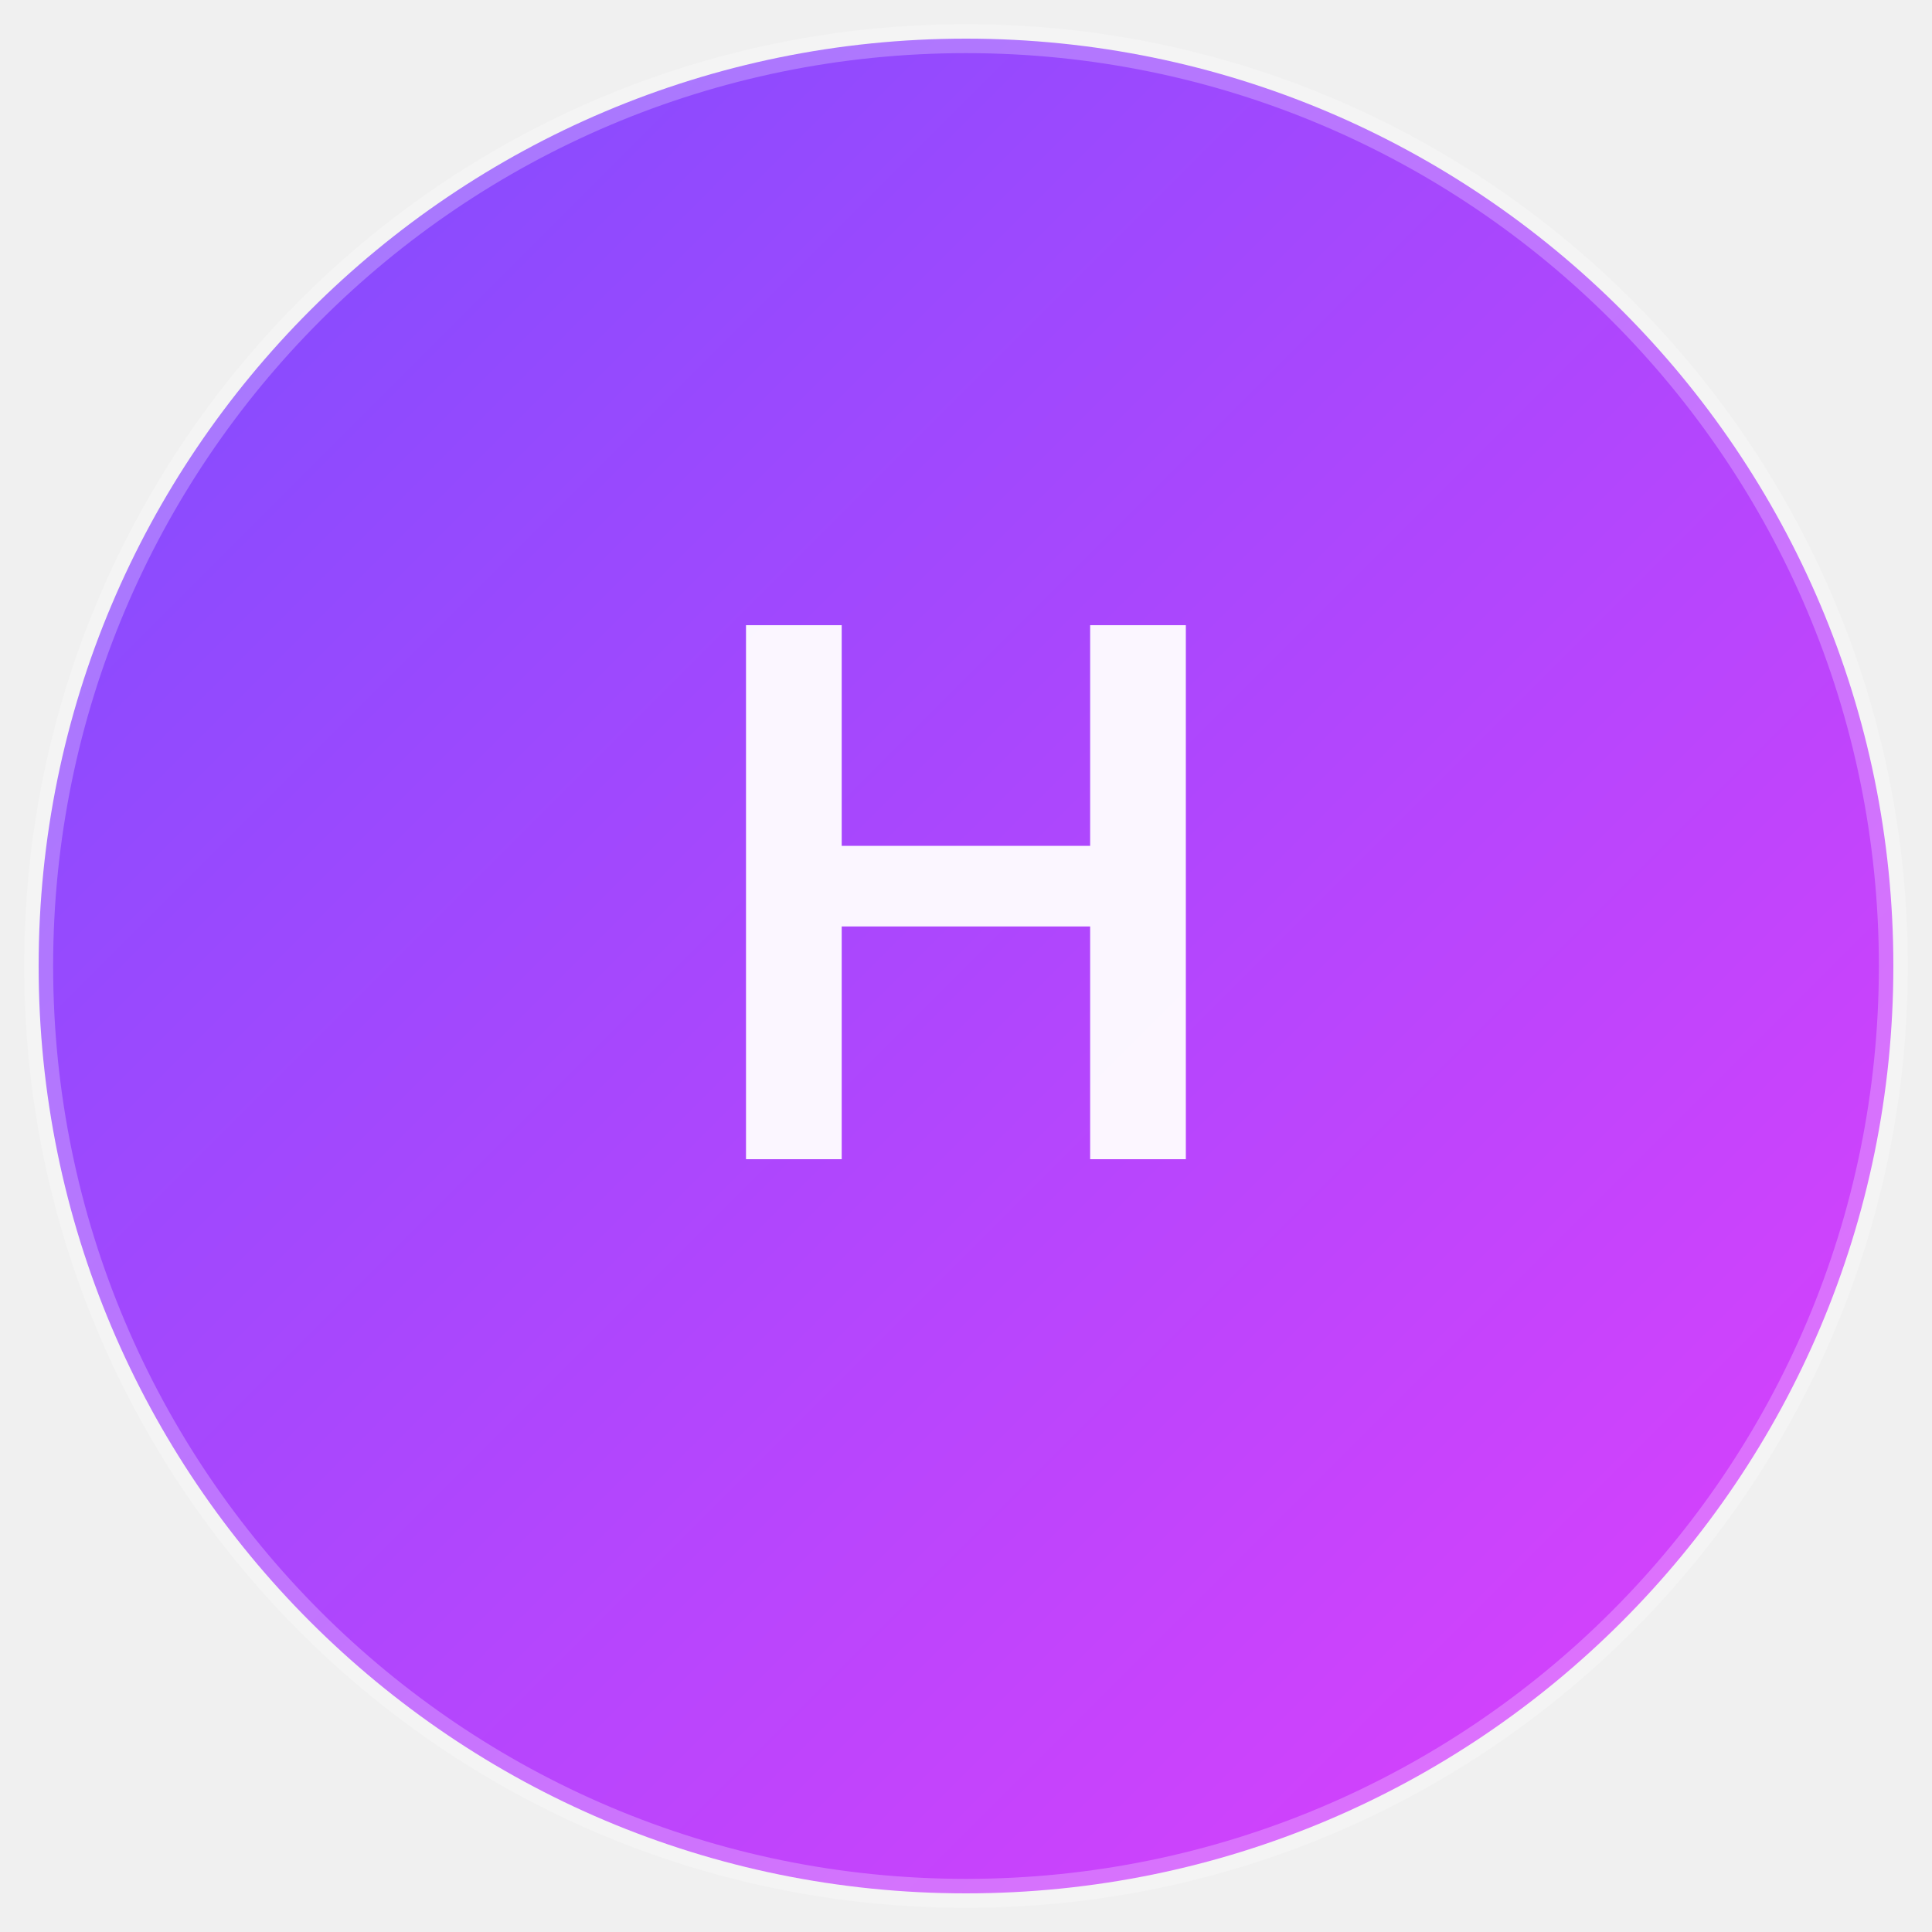
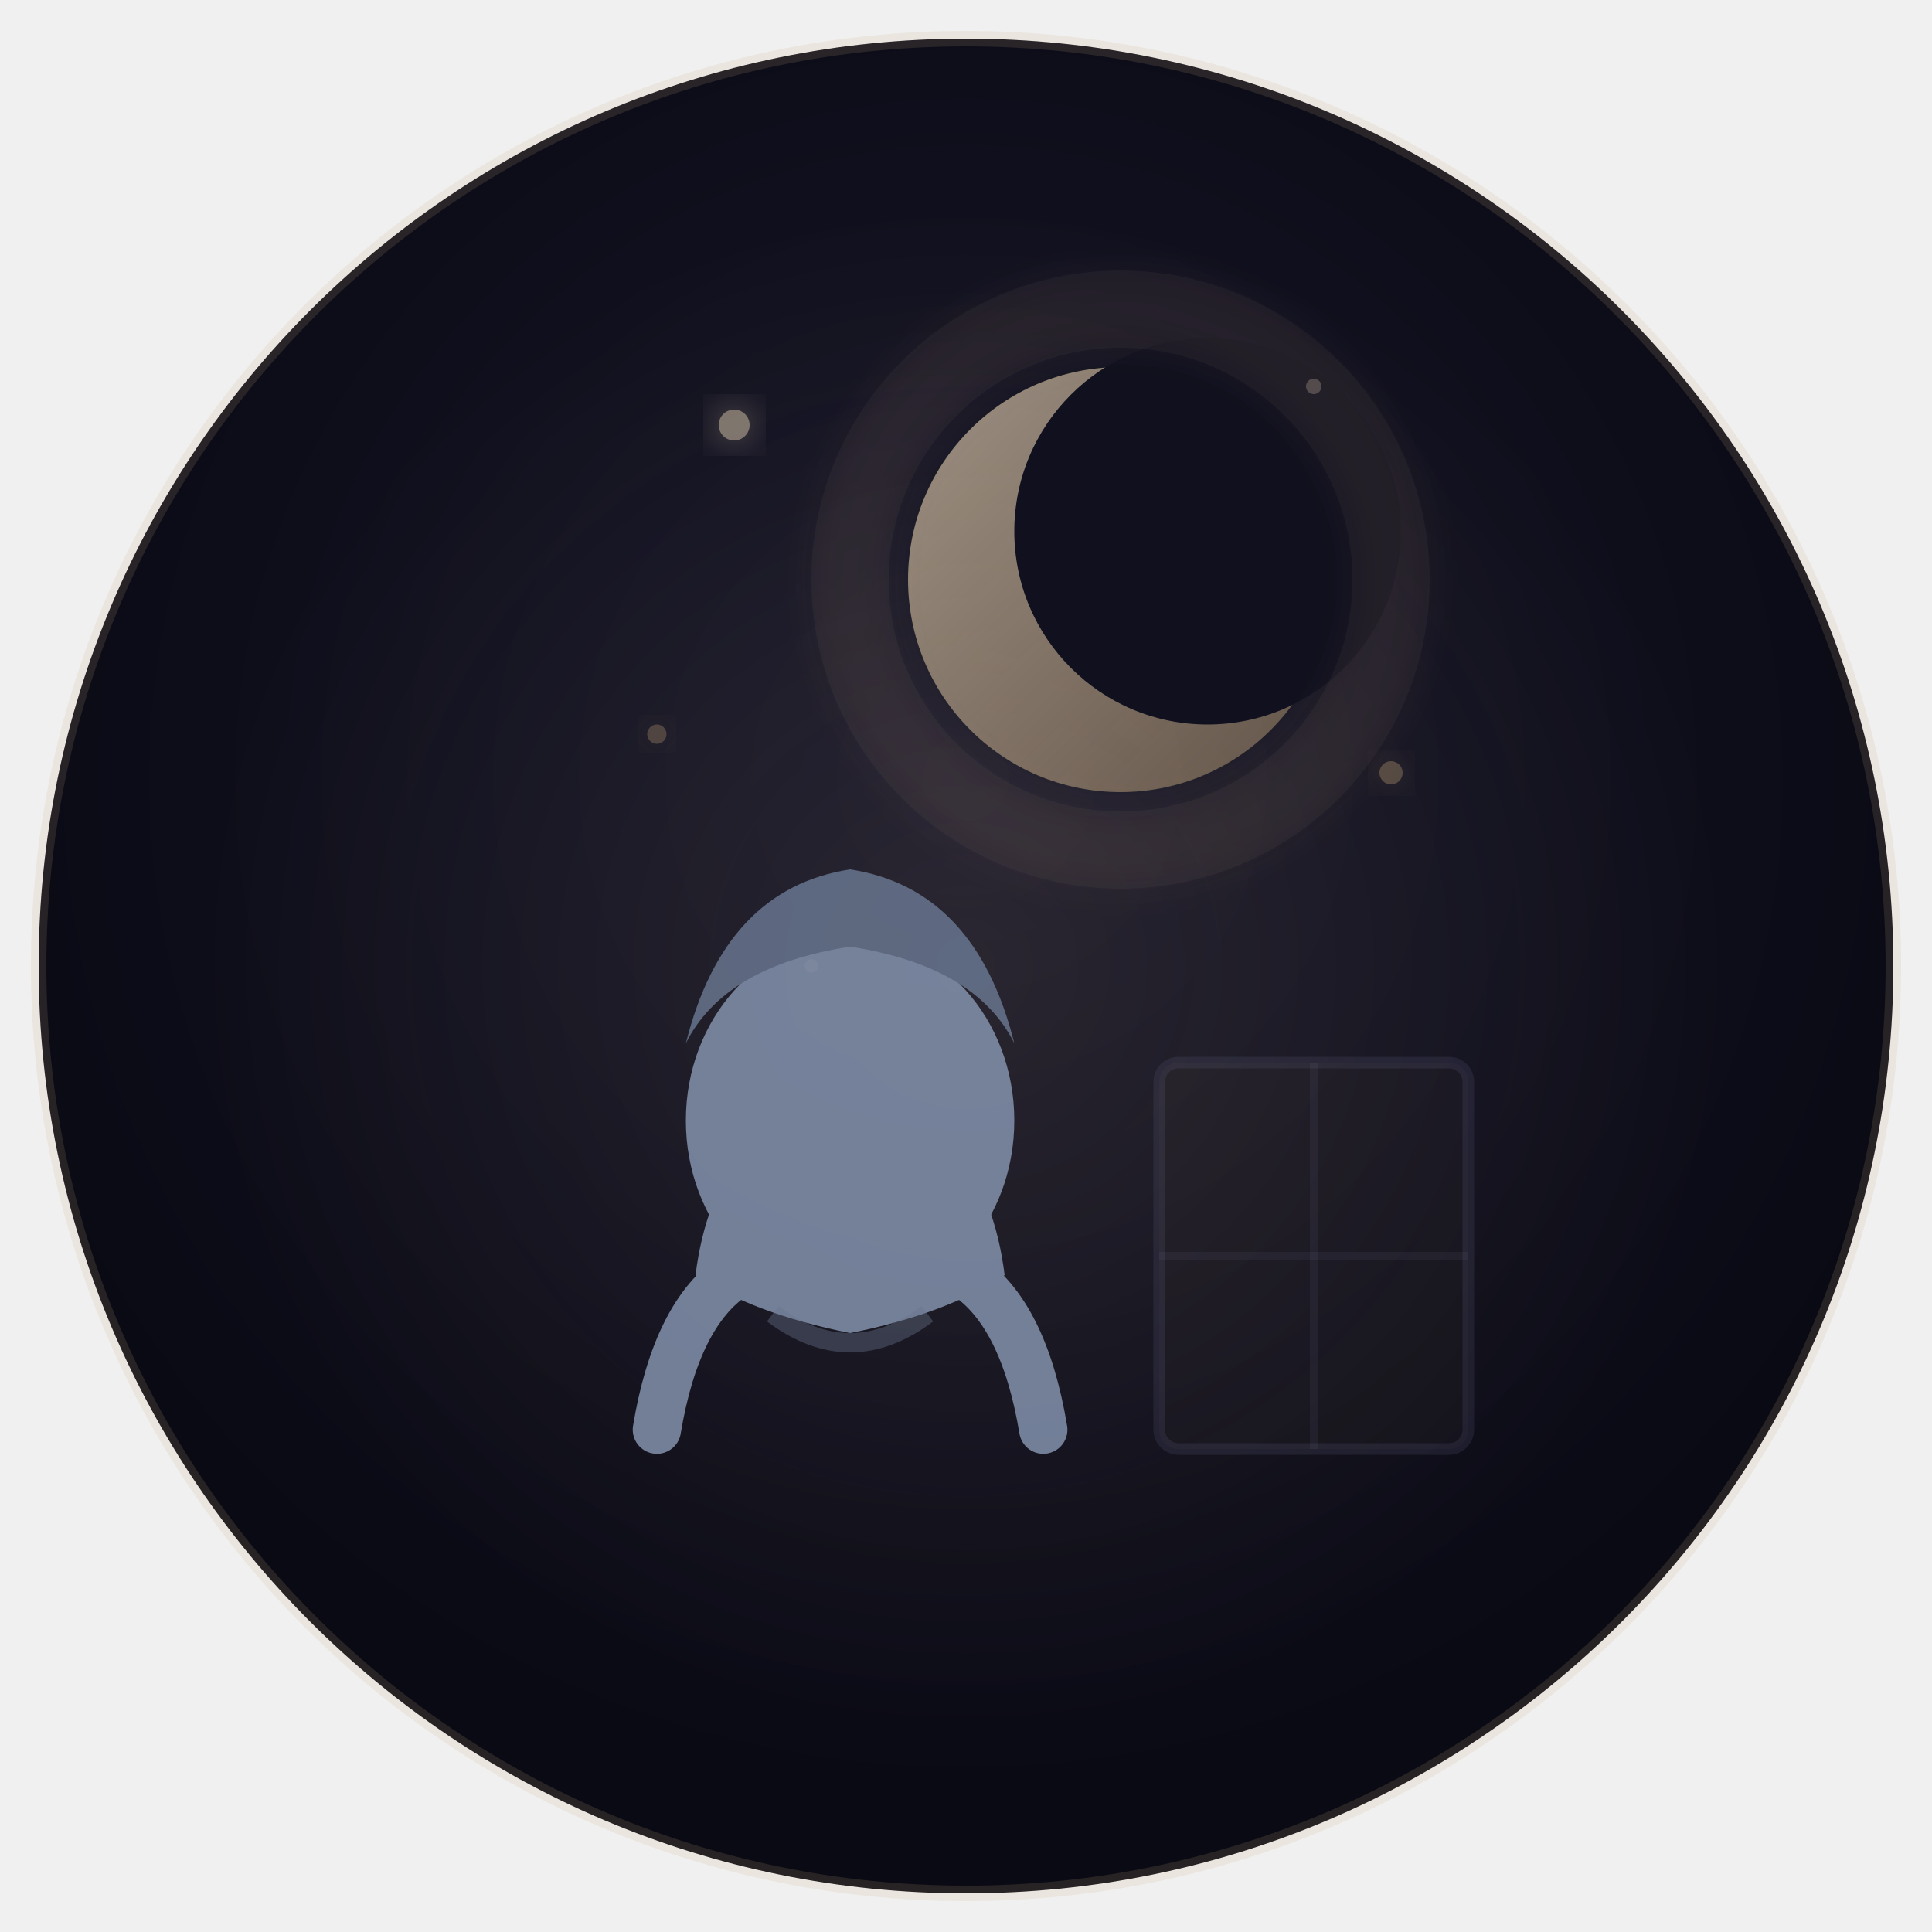
<svg xmlns="http://www.w3.org/2000/svg" viewBox="0 0 100 100" width="100" height="100">
  <defs>
-     <linearGradient id="bg" x1="0%" y1="0%" x2="100%" y2="100%">
-       <stop offset="0%" style="stop-color:#7C4DFF;stop-opacity:1" />
-       <stop offset="100%" style="stop-color:#E040FB;stop-opacity:1" />
+     <radialGradient id="bg" cx="50%" cy="40%" r="55%">
+       <stop offset="0%" style="stop-color:#16162a;stop-opacity:1" />
+       <stop offset="100%" style="stop-color:#0a0a14;stop-opacity:1" />
+     </radialGradient>
+     <radialGradient id="glow" cx="50%" cy="50%" r="50%">
+       <stop offset="0%" style="stop-color:#c8a97a;stop-opacity:0.12" />
+       <stop offset="100%" style="stop-color:#c8a97a;stop-opacity:0" />
+     </radialGradient>
+     <linearGradient id="moonGrad" x1="0%" y1="0%" x2="100%" y2="100%">
+       <stop offset="0%" style="stop-color:#e8d5b8;stop-opacity:0.65" />
+       <stop offset="100%" style="stop-color:#c8a97a;stop-opacity:0.4" />
    </linearGradient>
+     <filter id="softGlow" x="-50%" y="-50%" width="200%" height="200%">
+       <feGaussianBlur stdDeviation="1" result="blur" />
+       <feMerge>
+         <feMergeNode in="blur" />
+         <feMergeNode in="SourceGraphic" />
+       </feMerge>
+     </filter>
+     <clipPath id="circle">
+       <circle cx="50" cy="50" r="48" />
+     </clipPath>
  </defs>
  <circle cx="50" cy="50" r="48" fill="url(#bg)" />
-   <text x="50" y="60" text-anchor="middle" font-family="-apple-system, BlinkMacSystemFont, sans-serif" font-size="38" font-weight="600" fill="white" opacity="0.95">H</text>
-   <circle cx="50" cy="50" r="48" fill="none" stroke="white" stroke-width="1.5" opacity="0.25" />
+   <g clip-path="url(#circle)">
+     <circle cx="50" cy="50" r="40" fill="url(#glow)" />
+     <circle cx="58" cy="30" r="11" fill="url(#moonGrad)" />
+     <circle cx="62.5" cy="27.5" r="10" fill="#10101e" />
+     <circle cx="58" cy="30" r="14" fill="none" stroke="rgba(200,169,122,0.05)" stroke-width="4" filter="url(#softGlow)" />
+     <circle cx="38" cy="22" r="0.8" fill="#e8d5b8" opacity="0.5" filter="url(#softGlow)" />
+     <circle cx="72" cy="40" r="0.6" fill="#c8a97a" opacity="0.35" filter="url(#softGlow)" />
+     <circle cx="34" cy="38" r="0.5" fill="#c8a97a" opacity="0.3" filter="url(#softGlow)" />
+     <circle cx="68" cy="20" r="0.4" fill="#e8d5b8" opacity="0.25" />
+     <circle cx="42" cy="50" r="0.35" fill="#c8a97a" opacity="0.2" />
+     <g opacity="0.8">
+       <ellipse cx="44" cy="58" rx="8.5" ry="9.5" fill="#8a9ab5" />
+       <path d="M35.5 54 Q37.5 46 44 45 Q50.5 46 52.5 54 Q50.5 50 44 49 Q37.5 50 35.5 54Z" fill="#6b7b95" />
+       <path d="M36 66 Q37 58 44 56 Q51 58 52 66 Q49 68 44 69 Q39 68 36 66Z" fill="#8a9ab5" />
+       <path d="M34 74 Q35 68 38 66 Q44 65 50 66 Q53 68 54 74" stroke="#8a9ab5" stroke-width="2.5" fill="none" stroke-linecap="round" />
+       <path d="M40 68 Q44 71 48 68" stroke="#7a8aa5" stroke-width="1" fill="none" opacity="0.4" />
+     </g>
+     <rect x="60" y="55" width="16" height="20" rx="1" stroke="rgba(100,100,140,0.18)" stroke-width="0.6" fill="none" />
+     <line x1="68" y1="55" x2="68" y2="75" stroke="rgba(100,100,140,0.12)" stroke-width="0.4" />
+     <line x1="60" y1="65" x2="76" y2="65" stroke="rgba(100,100,140,0.12)" stroke-width="0.4" />
+     <rect x="60" y="55" width="16" height="20" rx="1" fill="rgba(200,169,122,0.03)" />
+   </g>
+   <circle cx="50" cy="50" r="48" fill="none" stroke="rgba(200,169,122,0.15)" stroke-width="0.8" />
</svg>
